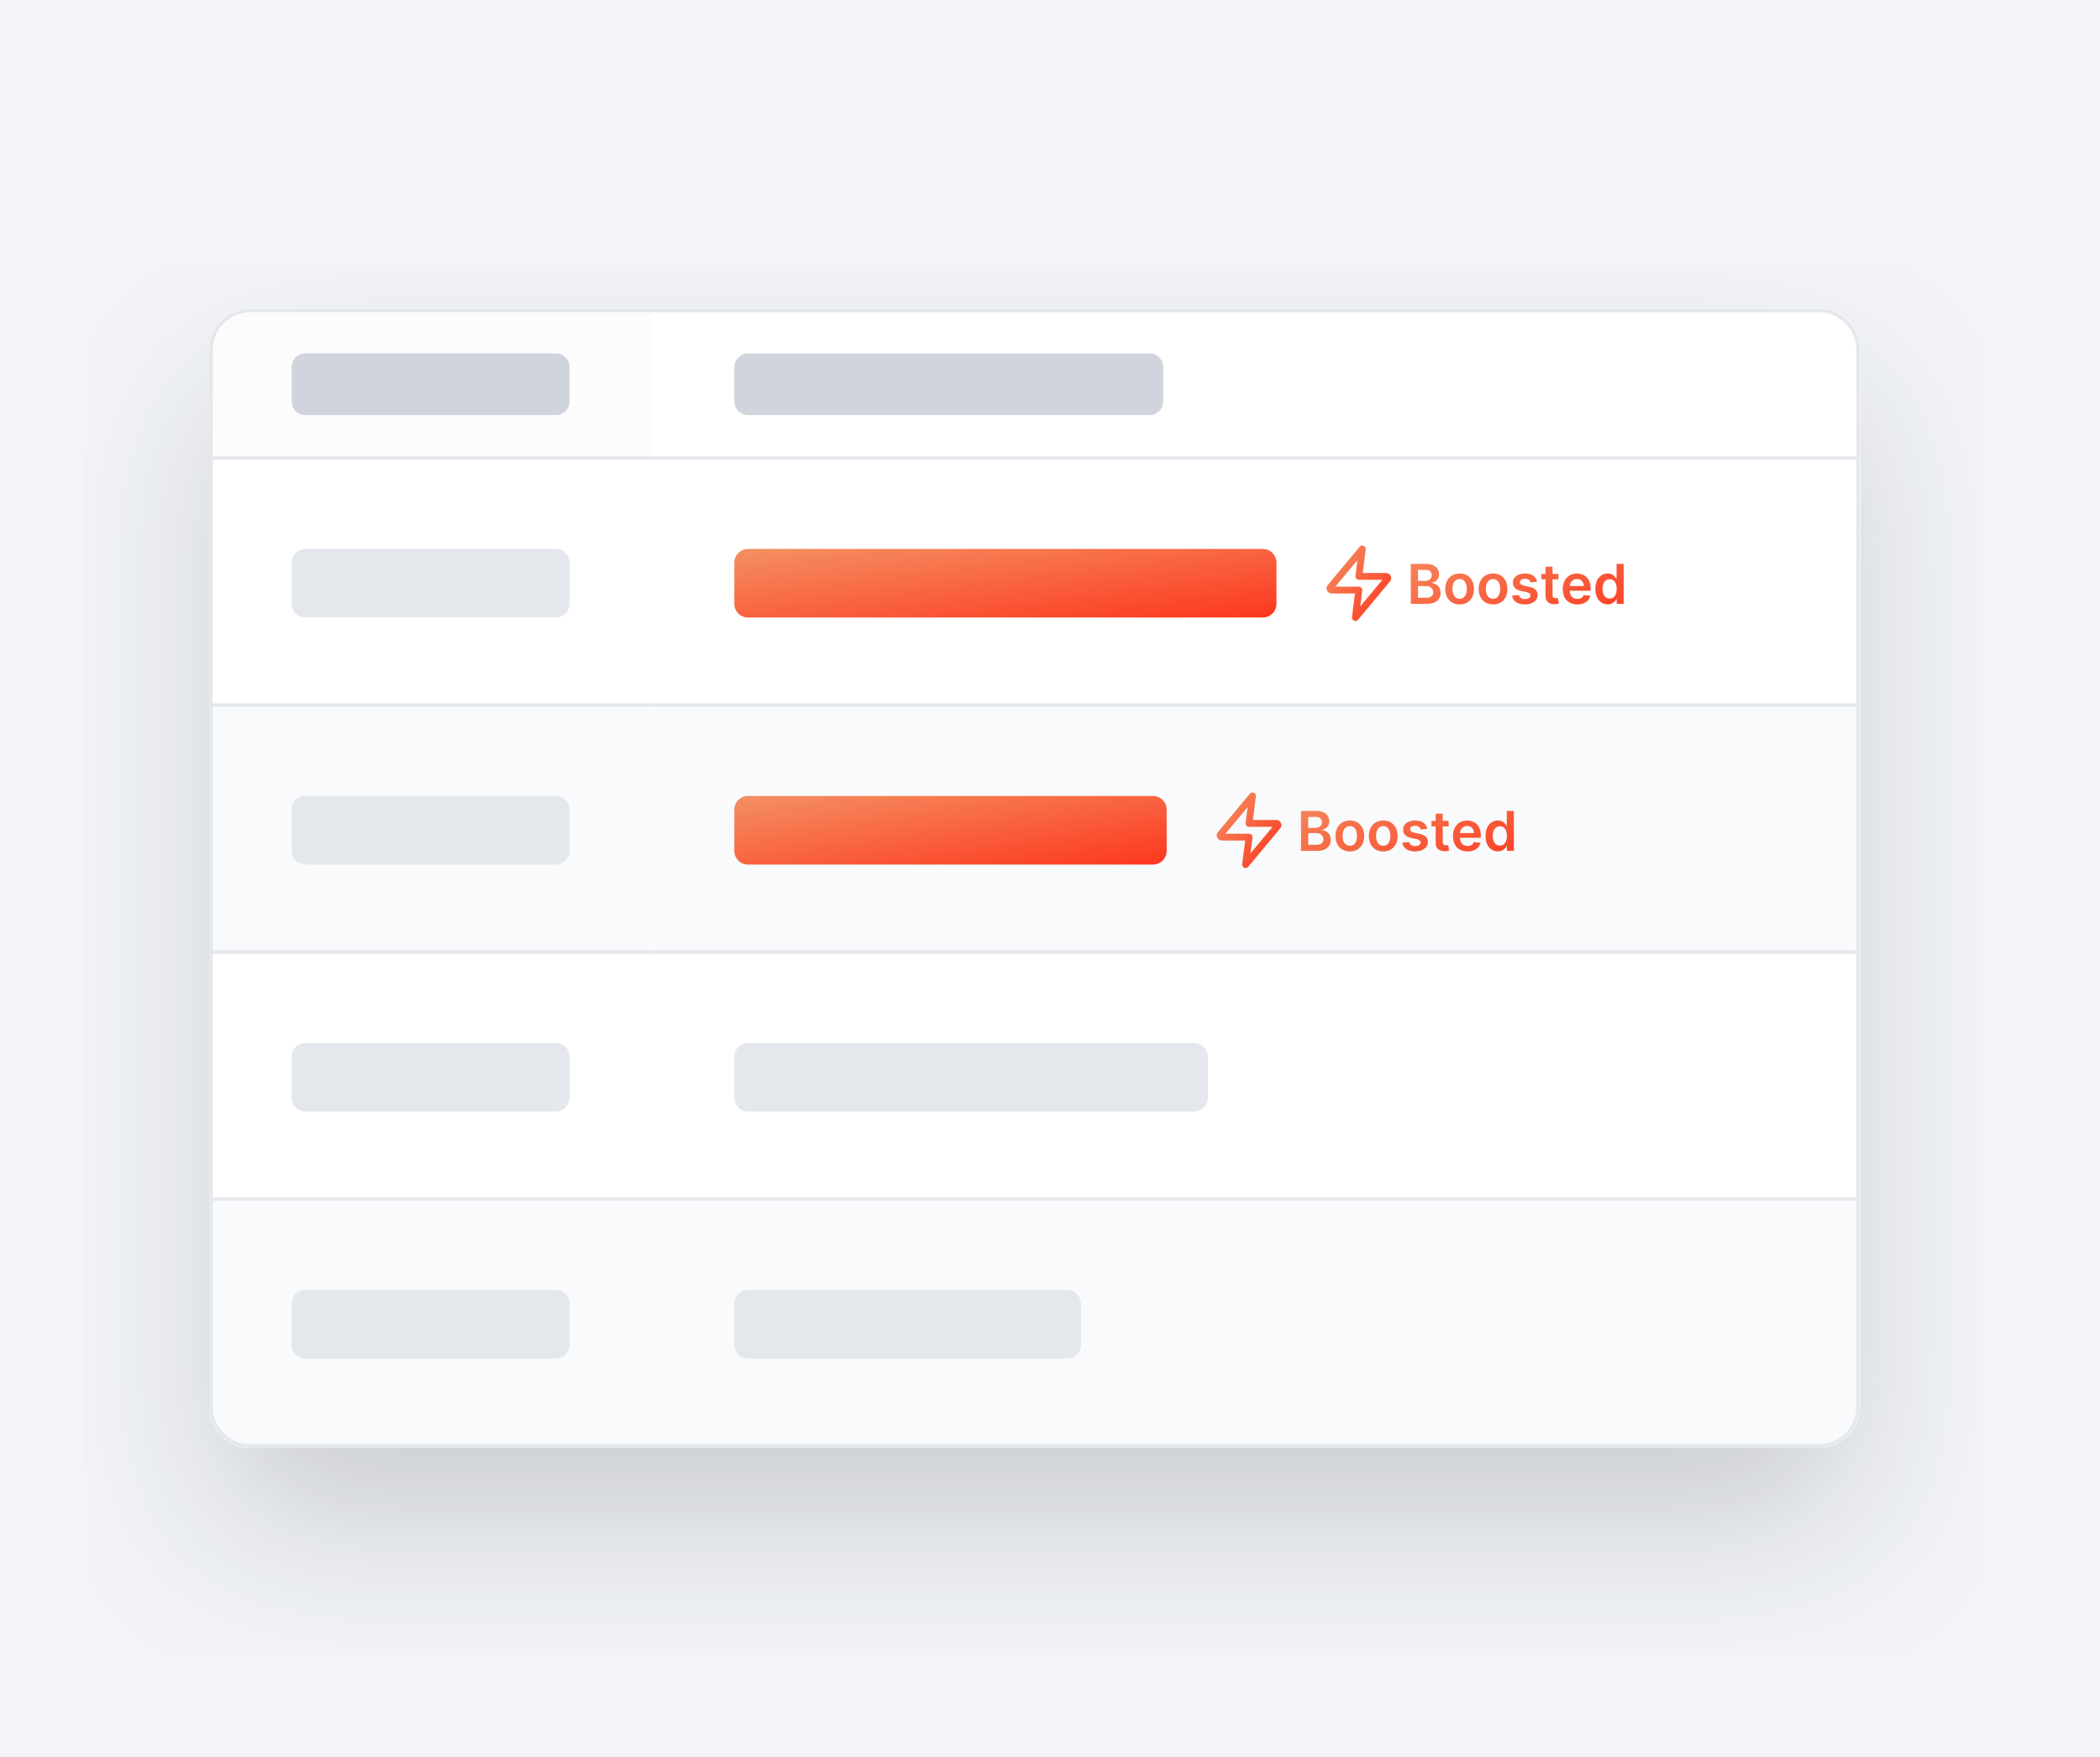
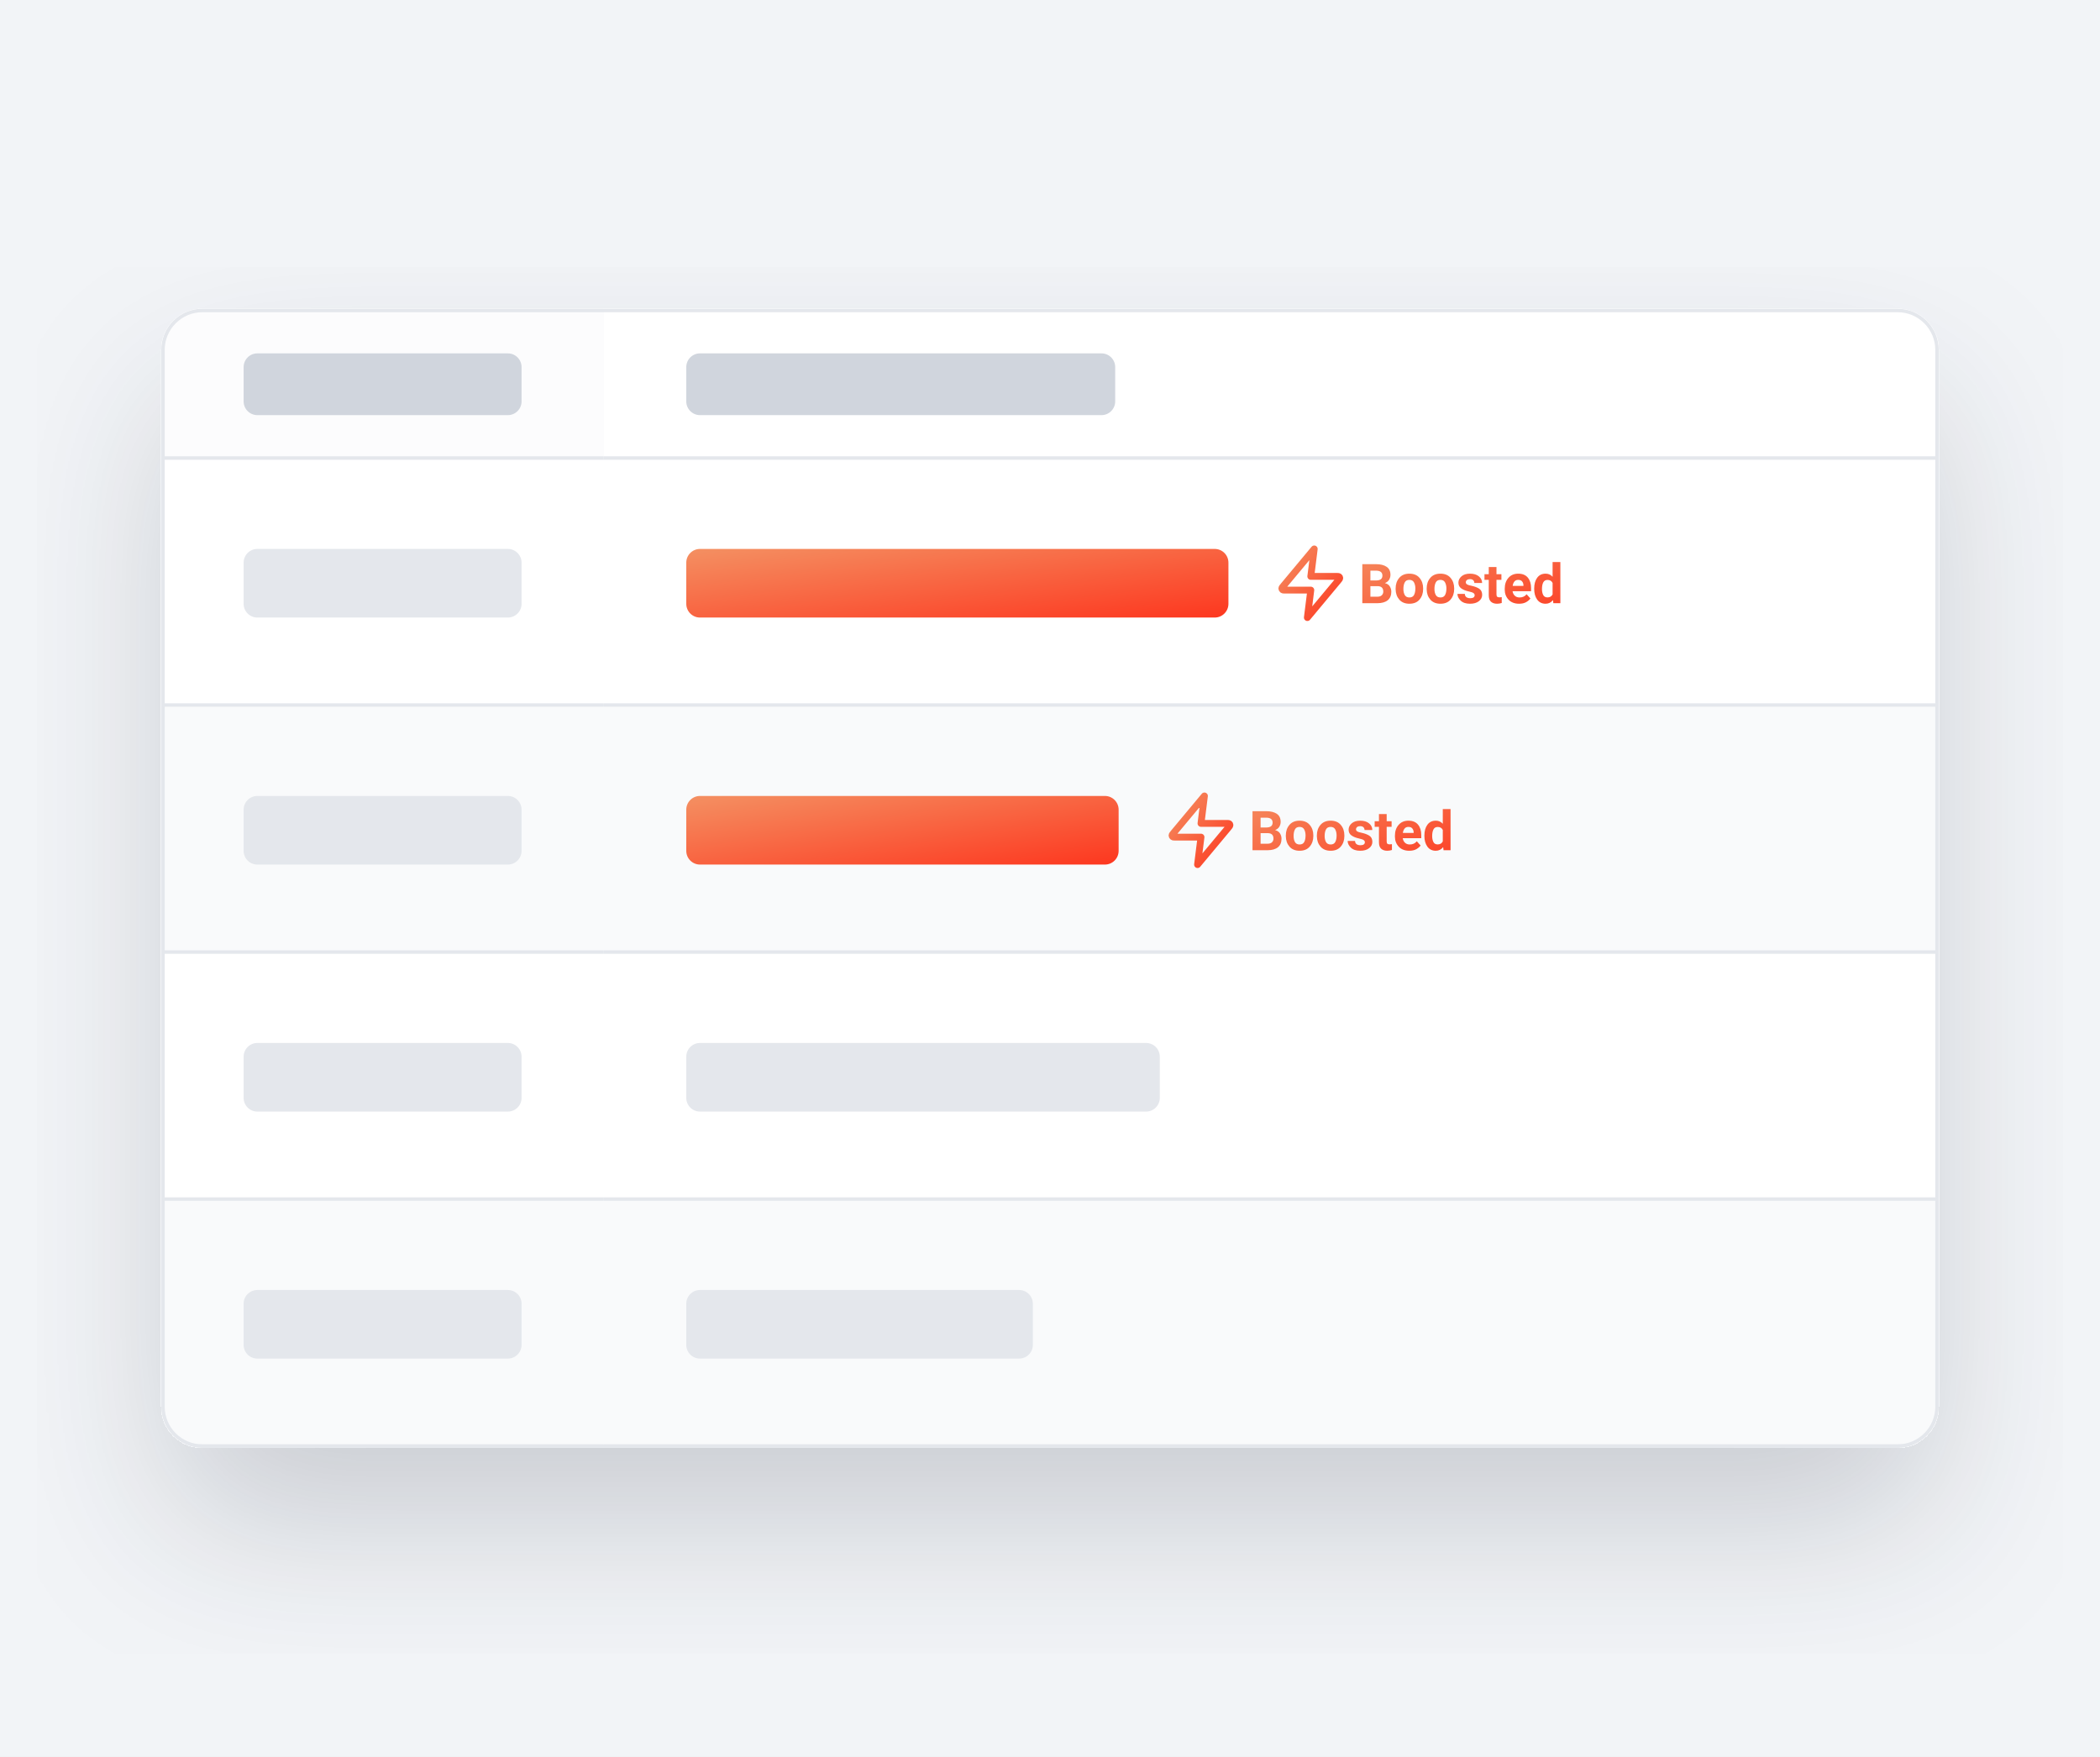
<svg xmlns="http://www.w3.org/2000/svg" width="612" height="512" viewBox="0 0 612 512" fill="none">
-   <rect width="768" height="512" transform="translate(-156)" fill="#F2F4F7" />
-   <g filter="url(#filter0_d_8678_80135)">
-     <g clip-path="url(#clip0_8678_80135)">
-       <rect x="61" y="90" width="481" height="332" rx="12" fill="white" />
-       <rect x="61" y="90" width="552" height="332" rx="12" fill="white" />
-       <mask id="path-4-inside-1_8678_80135" fill="white">
-         <path d="M61 350H190V422H61V350Z" />
+   <rect width="612" height="512" fill="#F2F4F7" />
+   <g filter="url(#filter0_d_10971_89205)">
+     <g clip-path="url(#clip0_10971_89205)">
+       <rect x="47" y="90" width="518" height="332" rx="12" fill="white" />
+       <rect x="47" y="90" width="552" height="332" rx="12" fill="white" />
+       <mask id="path-4-inside-1_10971_89205" fill="white">
+         <path d="M47 350H176V422H47V350Z" />
      </mask>
-       <path d="M61 350H190V422H61V350Z" fill="#F9FAFB" />
-       <path d="M190 421H61V423H190V421Z" fill="#E4E7EC" mask="url(#path-4-inside-1_8678_80135)" />
-       <rect x="85" y="376" width="81" height="20" rx="4" fill="#E4E7EC" />
-       <mask id="path-7-inside-2_8678_80135" fill="white">
-         <path d="M61 278H190V350H61V278Z" />
+       <path d="M47 350H176V422H47V350Z" fill="#F9FAFB" />
+       <path d="M176 422V421H47V422V423H176V422Z" fill="#E4E7EC" mask="url(#path-4-inside-1_10971_89205)" />
+       <rect x="71" y="376" width="81" height="20" rx="4" fill="#E4E7EC" />
+       <mask id="path-7-inside-2_10971_89205" fill="white">
+         <path d="M47 278H176V350H47V278Z" />
      </mask>
-       <path d="M190 349H61V351H190V349Z" fill="#E4E7EC" mask="url(#path-7-inside-2_8678_80135)" />
-       <rect x="85" y="304" width="81" height="20" rx="4" fill="#E4E7EC" />
-       <mask id="path-10-inside-3_8678_80135" fill="white">
-         <path d="M61 206H190V278H61V206Z" />
+       <path d="M176 350V349H47V350V351H176V350Z" fill="#E4E7EC" mask="url(#path-7-inside-2_10971_89205)" />
+       <rect x="71" y="304" width="81" height="20" rx="4" fill="#E4E7EC" />
+       <mask id="path-10-inside-3_10971_89205" fill="white">
+         <path d="M47 206H176V278H47V206Z" />
      </mask>
-       <path d="M61 206H190V278H61V206Z" fill="#F9FAFB" />
-       <path d="M190 277H61V279H190V277Z" fill="#E4E7EC" mask="url(#path-10-inside-3_8678_80135)" />
-       <rect x="85" y="232" width="81" height="20" rx="4" fill="#E4E7EC" />
-       <mask id="path-13-inside-4_8678_80135" fill="white">
-         <path d="M61 134H190V206H61V134Z" />
+       <path d="M47 206H176V278H47V206Z" fill="#F9FAFB" />
+       <path d="M176 278V277H47V278V279H176V278Z" fill="#E4E7EC" mask="url(#path-10-inside-3_10971_89205)" />
+       <rect x="71" y="232" width="81" height="20" rx="4" fill="#E4E7EC" />
+       <mask id="path-13-inside-4_10971_89205" fill="white">
+         <path d="M47 134H176V206H47V134Z" />
      </mask>
-       <path d="M190 205H61V207H190V205Z" fill="#E4E7EC" mask="url(#path-13-inside-4_8678_80135)" />
-       <rect x="85" y="160" width="81" height="20" rx="4" fill="#E4E7EC" />
-       <mask id="path-16-inside-5_8678_80135" fill="white">
-         <path d="M61 90H190V134H61V90Z" />
+       <path d="M176 206V205H47V206V207H176V206Z" fill="#E4E7EC" mask="url(#path-13-inside-4_10971_89205)" />
+       <rect x="71" y="160" width="81" height="20" rx="4" fill="#E4E7EC" />
+       <mask id="path-16-inside-5_10971_89205" fill="white">
+         <path d="M47 90H176V134H47V90Z" />
      </mask>
-       <path d="M61 90H190V134H61V90Z" fill="#FCFCFD" />
-       <path d="M190 133H61V135H190V133Z" fill="#E4E7EC" mask="url(#path-16-inside-5_8678_80135)" />
-       <rect x="85" y="103" width="81" height="18" rx="4" fill="#D0D5DD" />
-       <mask id="path-19-inside-6_8678_80135" fill="white">
-         <path d="M190 350H613V422H190V350Z" />
+       <path d="M47 90H176V134H47V90Z" fill="#FCFCFD" />
+       <path d="M176 134V133H47V134V135H176V134Z" fill="#E4E7EC" mask="url(#path-16-inside-5_10971_89205)" />
+       <rect x="71" y="103" width="81" height="18" rx="4" fill="#D0D5DD" />
+       <mask id="path-19-inside-6_10971_89205" fill="white">
+         <path d="M176 350H599V422H176V350Z" />
      </mask>
-       <path d="M190 350H613V422H190V350Z" fill="#F9FAFB" />
-       <path d="M613 421H190V423H613V421Z" fill="#E4E7EC" mask="url(#path-19-inside-6_8678_80135)" />
-       <rect x="214" y="376" width="101" height="20" rx="4" fill="#E4E7EC" />
-       <mask id="path-22-inside-7_8678_80135" fill="white">
-         <path d="M190 278H613V350H190V278Z" />
+       <path d="M176 350H599V422H176V350Z" fill="#F9FAFB" />
+       <path d="M599 422V421H176V422V423H599V422Z" fill="#E4E7EC" mask="url(#path-19-inside-6_10971_89205)" />
+       <rect x="200" y="376" width="101" height="20" rx="4" fill="#E4E7EC" />
+       <mask id="path-22-inside-7_10971_89205" fill="white">
+         <path d="M176 278H599V350H176V278Z" />
      </mask>
-       <path d="M613 349H190V351H613V349Z" fill="#E4E7EC" mask="url(#path-22-inside-7_8678_80135)" />
-       <rect x="214" y="304" width="138" height="20" rx="4" fill="#E4E7EC" />
-       <mask id="path-25-inside-8_8678_80135" fill="white">
-         <path d="M190 206H613V278H190V206Z" />
+       <path d="M599 350V349H176V350V351H599V350Z" fill="#E4E7EC" mask="url(#path-22-inside-7_10971_89205)" />
+       <rect x="200" y="304" width="138" height="20" rx="4" fill="#E4E7EC" />
+       <mask id="path-25-inside-8_10971_89205" fill="white">
+         <path d="M176 206H599V278H176V206Z" />
      </mask>
-       <path d="M190 206H613V278H190V206Z" fill="#F9FAFB" />
-       <path d="M613 277H190V279H613V277Z" fill="#E4E7EC" mask="url(#path-25-inside-8_8678_80135)" />
-       <rect x="214" y="232" width="126" height="20" rx="4" fill="url(#paint0_linear_8678_80135)" />
-       <path d="M365.003 232L356.096 242.688C355.747 243.106 355.573 243.316 355.57 243.492C355.568 243.646 355.637 243.792 355.756 243.889C355.894 244 356.166 244 356.711 244H364.003L363.003 252L371.909 241.312C372.258 240.894 372.433 240.684 372.435 240.508C372.438 240.354 372.369 240.208 372.25 240.111C372.112 240 371.84 240 371.295 240H364.003L365.003 232Z" stroke="url(#paint1_linear_8678_80135)" stroke-width="2" stroke-linecap="round" stroke-linejoin="round" />
-       <path d="M379.148 248V236.364H383.602C384.443 236.364 385.142 236.496 385.699 236.761C386.259 237.023 386.678 237.381 386.955 237.835C387.235 238.29 387.375 238.805 387.375 239.381C387.375 239.854 387.284 240.259 387.102 240.597C386.92 240.93 386.676 241.201 386.369 241.409C386.062 241.617 385.72 241.767 385.341 241.858V241.972C385.754 241.994 386.15 242.121 386.528 242.352C386.911 242.58 387.223 242.902 387.466 243.318C387.708 243.735 387.83 244.239 387.83 244.83C387.83 245.432 387.684 245.973 387.392 246.455C387.1 246.932 386.661 247.309 386.074 247.585C385.487 247.862 384.748 248 383.858 248H379.148ZM381.256 246.239H383.523C384.288 246.239 384.839 246.093 385.176 245.801C385.517 245.506 385.688 245.127 385.688 244.665C385.688 244.32 385.602 244.009 385.432 243.733C385.261 243.453 385.019 243.233 384.705 243.074C384.39 242.911 384.015 242.83 383.58 242.83H381.256V246.239ZM381.256 241.312H383.341C383.705 241.312 384.032 241.246 384.324 241.114C384.616 240.977 384.845 240.786 385.011 240.54C385.182 240.29 385.267 239.994 385.267 239.653C385.267 239.203 385.108 238.831 384.79 238.54C384.475 238.248 384.008 238.102 383.386 238.102H381.256V241.312ZM393.379 248.17C392.527 248.17 391.788 247.983 391.163 247.608C390.538 247.233 390.054 246.708 389.709 246.034C389.368 245.36 389.197 244.572 389.197 243.67C389.197 242.769 389.368 241.979 389.709 241.301C390.054 240.623 390.538 240.097 391.163 239.722C391.788 239.347 392.527 239.159 393.379 239.159C394.232 239.159 394.97 239.347 395.595 239.722C396.22 240.097 396.703 240.623 397.044 241.301C397.389 241.979 397.561 242.769 397.561 243.67C397.561 244.572 397.389 245.36 397.044 246.034C396.703 246.708 396.22 247.233 395.595 247.608C394.97 247.983 394.232 248.17 393.379 248.17ZM393.391 246.523C393.853 246.523 394.239 246.396 394.55 246.142C394.86 245.884 395.091 245.54 395.243 245.108C395.398 244.676 395.476 244.195 395.476 243.665C395.476 243.131 395.398 242.648 395.243 242.216C395.091 241.78 394.86 241.434 394.55 241.176C394.239 240.919 393.853 240.79 393.391 240.79C392.917 240.79 392.523 240.919 392.209 241.176C391.898 241.434 391.665 241.78 391.51 242.216C391.358 242.648 391.283 243.131 391.283 243.665C391.283 244.195 391.358 244.676 391.51 245.108C391.665 245.54 391.898 245.884 392.209 246.142C392.523 246.396 392.917 246.523 393.391 246.523ZM403.114 248.17C402.261 248.17 401.523 247.983 400.898 247.608C400.273 247.233 399.788 246.708 399.443 246.034C399.102 245.36 398.932 244.572 398.932 243.67C398.932 242.769 399.102 241.979 399.443 241.301C399.788 240.623 400.273 240.097 400.898 239.722C401.523 239.347 402.261 239.159 403.114 239.159C403.966 239.159 404.705 239.347 405.33 239.722C405.955 240.097 406.438 240.623 406.778 241.301C407.123 241.979 407.295 242.769 407.295 243.67C407.295 244.572 407.123 245.36 406.778 246.034C406.438 246.708 405.955 247.233 405.33 247.608C404.705 247.983 403.966 248.17 403.114 248.17ZM403.125 246.523C403.587 246.523 403.973 246.396 404.284 246.142C404.595 245.884 404.826 245.54 404.977 245.108C405.133 244.676 405.21 244.195 405.21 243.665C405.21 243.131 405.133 242.648 404.977 242.216C404.826 241.78 404.595 241.434 404.284 241.176C403.973 240.919 403.587 240.79 403.125 240.79C402.652 240.79 402.258 240.919 401.943 241.176C401.633 241.434 401.4 241.78 401.244 242.216C401.093 242.648 401.017 243.131 401.017 243.665C401.017 244.195 401.093 244.676 401.244 245.108C401.4 245.54 401.633 245.884 401.943 246.142C402.258 246.396 402.652 246.523 403.125 246.523ZM415.939 241.58L414.064 241.784C414.011 241.595 413.918 241.417 413.786 241.25C413.657 241.083 413.482 240.949 413.263 240.847C413.043 240.744 412.774 240.693 412.456 240.693C412.028 240.693 411.668 240.786 411.376 240.972C411.089 241.157 410.946 241.398 410.95 241.693C410.946 241.947 411.039 242.153 411.229 242.312C411.422 242.472 411.74 242.602 412.183 242.705L413.672 243.023C414.498 243.201 415.111 243.483 415.513 243.869C415.918 244.256 416.123 244.761 416.126 245.386C416.123 245.936 415.962 246.42 415.643 246.841C415.329 247.258 414.892 247.583 414.331 247.818C413.77 248.053 413.126 248.17 412.399 248.17C411.331 248.17 410.471 247.947 409.82 247.5C409.168 247.049 408.78 246.422 408.655 245.619L410.661 245.426C410.751 245.82 410.945 246.117 411.24 246.318C411.536 246.519 411.92 246.619 412.393 246.619C412.882 246.619 413.274 246.519 413.57 246.318C413.869 246.117 414.018 245.869 414.018 245.574C414.018 245.324 413.922 245.117 413.729 244.955C413.539 244.792 413.244 244.667 412.842 244.58L411.354 244.267C410.517 244.093 409.897 243.799 409.496 243.386C409.094 242.97 408.895 242.443 408.899 241.807C408.895 241.269 409.041 240.803 409.337 240.409C409.636 240.011 410.051 239.705 410.581 239.489C411.115 239.269 411.731 239.159 412.428 239.159C413.45 239.159 414.255 239.377 414.842 239.812C415.433 240.248 415.799 240.837 415.939 241.58ZM422.18 239.273V240.864H417.163V239.273H422.18ZM418.402 237.182H420.459V245.375C420.459 245.652 420.5 245.864 420.584 246.011C420.671 246.155 420.785 246.254 420.925 246.307C421.065 246.36 421.22 246.386 421.391 246.386C421.519 246.386 421.637 246.377 421.743 246.358C421.853 246.339 421.936 246.322 421.993 246.307L422.339 247.915C422.23 247.953 422.072 247.994 421.868 248.04C421.667 248.085 421.421 248.112 421.129 248.119C420.614 248.134 420.15 248.057 419.737 247.886C419.324 247.712 418.997 247.443 418.754 247.08C418.516 246.716 418.398 246.261 418.402 245.716V237.182ZM427.67 248.17C426.795 248.17 426.04 247.989 425.403 247.625C424.771 247.258 424.284 246.739 423.943 246.068C423.602 245.394 423.432 244.6 423.432 243.688C423.432 242.79 423.602 242.002 423.943 241.324C424.288 240.642 424.769 240.112 425.386 239.733C426.004 239.35 426.729 239.159 427.562 239.159C428.1 239.159 428.608 239.246 429.085 239.42C429.566 239.591 429.991 239.856 430.358 240.216C430.729 240.576 431.021 241.034 431.233 241.591C431.445 242.144 431.551 242.803 431.551 243.568V244.199H424.398V242.812H429.58C429.576 242.419 429.491 242.068 429.324 241.761C429.157 241.451 428.924 241.206 428.625 241.028C428.33 240.85 427.985 240.761 427.591 240.761C427.17 240.761 426.801 240.864 426.483 241.068C426.165 241.269 425.917 241.534 425.739 241.864C425.564 242.189 425.475 242.547 425.472 242.938V244.148C425.472 244.655 425.564 245.091 425.75 245.455C425.936 245.814 426.195 246.091 426.528 246.284C426.862 246.473 427.252 246.568 427.699 246.568C427.998 246.568 428.269 246.527 428.511 246.443C428.754 246.356 428.964 246.229 429.142 246.062C429.32 245.896 429.455 245.689 429.545 245.443L431.466 245.659C431.345 246.167 431.114 246.61 430.773 246.989C430.436 247.364 430.004 247.655 429.477 247.864C428.951 248.068 428.348 248.17 427.67 248.17ZM436.53 248.153C435.844 248.153 435.231 247.977 434.689 247.625C434.147 247.273 433.719 246.761 433.405 246.091C433.09 245.42 432.933 244.606 432.933 243.648C432.933 242.678 433.092 241.86 433.411 241.193C433.732 240.523 434.166 240.017 434.712 239.676C435.257 239.331 435.865 239.159 436.536 239.159C437.047 239.159 437.467 239.246 437.797 239.42C438.126 239.591 438.388 239.797 438.581 240.04C438.774 240.278 438.924 240.504 439.03 240.716H439.115V236.364H441.178V248H439.155V246.625H439.03C438.924 246.837 438.77 247.062 438.57 247.301C438.369 247.536 438.104 247.737 437.774 247.903C437.445 248.07 437.03 248.153 436.53 248.153ZM437.104 246.466C437.539 246.466 437.911 246.348 438.217 246.114C438.524 245.875 438.757 245.544 438.916 245.119C439.075 244.695 439.155 244.201 439.155 243.636C439.155 243.072 439.075 242.581 438.916 242.165C438.761 241.748 438.53 241.424 438.223 241.193C437.92 240.962 437.547 240.847 437.104 240.847C436.645 240.847 436.263 240.966 435.956 241.205C435.649 241.443 435.418 241.773 435.263 242.193C435.107 242.614 435.03 243.095 435.03 243.636C435.03 244.182 435.107 244.669 435.263 245.097C435.422 245.521 435.655 245.856 435.962 246.102C436.272 246.345 436.653 246.466 437.104 246.466Z" fill="url(#paint2_linear_8678_80135)" />
-       <mask id="path-30-inside-9_8678_80135" fill="white">
-         <path d="M190 134H613V206H190V134Z" />
+       <path d="M176 206H599V278H176V206Z" fill="#F9FAFB" />
+       <path d="M599 278V277H176V278V279H599V278Z" fill="#E4E7EC" mask="url(#path-25-inside-8_10971_89205)" />
+       <rect x="200" y="232" width="126" height="20" rx="4" fill="url(#paint0_linear_10971_89205)" />
+       <path d="M351.003 232L342.096 242.688C341.747 243.106 341.573 243.316 341.57 243.492C341.568 243.646 341.637 243.792 341.756 243.889C341.894 244 342.166 244 342.711 244H350.003L349.003 252L357.909 241.312C358.258 240.894 358.433 240.684 358.435 240.508C358.438 240.354 358.369 240.208 358.25 240.111C358.112 240 357.84 240 357.295 240H350.003L351.003 232Z" stroke="url(#paint1_linear_10971_89205)" stroke-width="2" stroke-linecap="round" stroke-linejoin="round" />
+       <text fill="url(#paint2_linear_10971_89205)" xml:space="preserve" style="white-space: pre" font-family="-apple-system, BlinkMacSystemFont, 'Segoe UI', Roboto, Arial, sans-serif" font-size="16" font-weight="600" letter-spacing="0em">
+         <tspan x="364" y="247.818">Boosted</tspan>
+       </text>
+       <mask id="path-30-inside-9_10971_89205" fill="white">
+         <path d="M176 134H599V206H176V134Z" />
      </mask>
-       <path d="M613 205H190V207H613V205Z" fill="#E4E7EC" mask="url(#path-30-inside-9_8678_80135)" />
-       <rect x="214" y="160" width="158" height="20" rx="4" fill="url(#paint3_linear_8678_80135)" />
-       <path d="M397.003 160L388.096 170.688C387.747 171.106 387.573 171.316 387.57 171.492C387.568 171.646 387.637 171.792 387.756 171.889C387.894 172 388.166 172 388.711 172H396.003L395.003 180L403.909 169.312C404.258 168.894 404.433 168.684 404.435 168.508C404.438 168.354 404.369 168.208 404.25 168.111C404.112 168 403.84 168 403.295 168H396.003L397.003 160Z" stroke="url(#paint4_linear_8678_80135)" stroke-width="2" stroke-linecap="round" stroke-linejoin="round" />
-       <path d="M411.148 176V164.364H415.602C416.443 164.364 417.142 164.496 417.699 164.761C418.259 165.023 418.678 165.381 418.955 165.835C419.235 166.29 419.375 166.805 419.375 167.381C419.375 167.854 419.284 168.259 419.102 168.597C418.92 168.93 418.676 169.201 418.369 169.409C418.062 169.617 417.72 169.767 417.341 169.858V169.972C417.754 169.994 418.15 170.121 418.528 170.352C418.911 170.58 419.223 170.902 419.466 171.318C419.708 171.735 419.83 172.239 419.83 172.83C419.83 173.432 419.684 173.973 419.392 174.455C419.1 174.932 418.661 175.309 418.074 175.585C417.487 175.862 416.748 176 415.858 176H411.148ZM413.256 174.239H415.523C416.288 174.239 416.839 174.093 417.176 173.801C417.517 173.506 417.688 173.127 417.688 172.665C417.688 172.32 417.602 172.009 417.432 171.733C417.261 171.453 417.019 171.233 416.705 171.074C416.39 170.911 416.015 170.83 415.58 170.83H413.256V174.239ZM413.256 169.312H415.341C415.705 169.312 416.032 169.246 416.324 169.114C416.616 168.977 416.845 168.786 417.011 168.54C417.182 168.29 417.267 167.994 417.267 167.653C417.267 167.203 417.108 166.831 416.79 166.54C416.475 166.248 416.008 166.102 415.386 166.102H413.256V169.312ZM425.379 176.17C424.527 176.17 423.788 175.983 423.163 175.608C422.538 175.233 422.054 174.708 421.709 174.034C421.368 173.36 421.197 172.572 421.197 171.67C421.197 170.769 421.368 169.979 421.709 169.301C422.054 168.623 422.538 168.097 423.163 167.722C423.788 167.347 424.527 167.159 425.379 167.159C426.232 167.159 426.97 167.347 427.595 167.722C428.22 168.097 428.703 168.623 429.044 169.301C429.389 169.979 429.561 170.769 429.561 171.67C429.561 172.572 429.389 173.36 429.044 174.034C428.703 174.708 428.22 175.233 427.595 175.608C426.97 175.983 426.232 176.17 425.379 176.17ZM425.391 174.523C425.853 174.523 426.239 174.396 426.55 174.142C426.86 173.884 427.091 173.54 427.243 173.108C427.398 172.676 427.476 172.195 427.476 171.665C427.476 171.131 427.398 170.648 427.243 170.216C427.091 169.78 426.86 169.434 426.55 169.176C426.239 168.919 425.853 168.79 425.391 168.79C424.917 168.79 424.523 168.919 424.209 169.176C423.898 169.434 423.665 169.78 423.51 170.216C423.358 170.648 423.283 171.131 423.283 171.665C423.283 172.195 423.358 172.676 423.51 173.108C423.665 173.54 423.898 173.884 424.209 174.142C424.523 174.396 424.917 174.523 425.391 174.523ZM435.114 176.17C434.261 176.17 433.523 175.983 432.898 175.608C432.273 175.233 431.788 174.708 431.443 174.034C431.102 173.36 430.932 172.572 430.932 171.67C430.932 170.769 431.102 169.979 431.443 169.301C431.788 168.623 432.273 168.097 432.898 167.722C433.523 167.347 434.261 167.159 435.114 167.159C435.966 167.159 436.705 167.347 437.33 167.722C437.955 168.097 438.438 168.623 438.778 169.301C439.123 169.979 439.295 170.769 439.295 171.67C439.295 172.572 439.123 173.36 438.778 174.034C438.438 174.708 437.955 175.233 437.33 175.608C436.705 175.983 435.966 176.17 435.114 176.17ZM435.125 174.523C435.587 174.523 435.973 174.396 436.284 174.142C436.595 173.884 436.826 173.54 436.977 173.108C437.133 172.676 437.21 172.195 437.21 171.665C437.21 171.131 437.133 170.648 436.977 170.216C436.826 169.78 436.595 169.434 436.284 169.176C435.973 168.919 435.587 168.79 435.125 168.79C434.652 168.79 434.258 168.919 433.943 169.176C433.633 169.434 433.4 169.78 433.244 170.216C433.093 170.648 433.017 171.131 433.017 171.665C433.017 172.195 433.093 172.676 433.244 173.108C433.4 173.54 433.633 173.884 433.943 174.142C434.258 174.396 434.652 174.523 435.125 174.523ZM447.939 169.58L446.064 169.784C446.011 169.595 445.918 169.417 445.786 169.25C445.657 169.083 445.482 168.949 445.263 168.847C445.043 168.744 444.774 168.693 444.456 168.693C444.028 168.693 443.668 168.786 443.376 168.972C443.089 169.157 442.946 169.398 442.95 169.693C442.946 169.947 443.039 170.153 443.229 170.312C443.422 170.472 443.74 170.602 444.183 170.705L445.672 171.023C446.498 171.201 447.111 171.483 447.513 171.869C447.918 172.256 448.123 172.761 448.126 173.386C448.123 173.936 447.962 174.42 447.643 174.841C447.329 175.258 446.892 175.583 446.331 175.818C445.77 176.053 445.126 176.17 444.399 176.17C443.331 176.17 442.471 175.947 441.82 175.5C441.168 175.049 440.78 174.422 440.655 173.619L442.661 173.426C442.751 173.82 442.945 174.117 443.24 174.318C443.536 174.519 443.92 174.619 444.393 174.619C444.882 174.619 445.274 174.519 445.57 174.318C445.869 174.117 446.018 173.869 446.018 173.574C446.018 173.324 445.922 173.117 445.729 172.955C445.539 172.792 445.244 172.667 444.842 172.58L443.354 172.267C442.517 172.093 441.897 171.799 441.496 171.386C441.094 170.97 440.895 170.443 440.899 169.807C440.895 169.269 441.041 168.803 441.337 168.409C441.636 168.011 442.051 167.705 442.581 167.489C443.115 167.269 443.731 167.159 444.428 167.159C445.45 167.159 446.255 167.377 446.842 167.812C447.433 168.248 447.799 168.837 447.939 169.58ZM454.18 167.273V168.864H449.163V167.273H454.18ZM450.402 165.182H452.459V173.375C452.459 173.652 452.5 173.864 452.584 174.011C452.671 174.155 452.785 174.254 452.925 174.307C453.065 174.36 453.22 174.386 453.391 174.386C453.519 174.386 453.637 174.377 453.743 174.358C453.853 174.339 453.936 174.322 453.993 174.307L454.339 175.915C454.23 175.953 454.072 175.994 453.868 176.04C453.667 176.085 453.421 176.112 453.129 176.119C452.614 176.134 452.15 176.057 451.737 175.886C451.324 175.712 450.997 175.443 450.754 175.08C450.516 174.716 450.398 174.261 450.402 173.716V165.182ZM459.67 176.17C458.795 176.17 458.04 175.989 457.403 175.625C456.771 175.258 456.284 174.739 455.943 174.068C455.602 173.394 455.432 172.6 455.432 171.688C455.432 170.79 455.602 170.002 455.943 169.324C456.288 168.642 456.769 168.112 457.386 167.733C458.004 167.35 458.729 167.159 459.562 167.159C460.1 167.159 460.608 167.246 461.085 167.42C461.566 167.591 461.991 167.856 462.358 168.216C462.729 168.576 463.021 169.034 463.233 169.591C463.445 170.144 463.551 170.803 463.551 171.568V172.199H456.398V170.812H461.58C461.576 170.419 461.491 170.068 461.324 169.761C461.157 169.451 460.924 169.206 460.625 169.028C460.33 168.85 459.985 168.761 459.591 168.761C459.17 168.761 458.801 168.864 458.483 169.068C458.165 169.269 457.917 169.534 457.739 169.864C457.564 170.189 457.475 170.547 457.472 170.938V172.148C457.472 172.655 457.564 173.091 457.75 173.455C457.936 173.814 458.195 174.091 458.528 174.284C458.862 174.473 459.252 174.568 459.699 174.568C459.998 174.568 460.269 174.527 460.511 174.443C460.754 174.356 460.964 174.229 461.142 174.062C461.32 173.896 461.455 173.689 461.545 173.443L463.466 173.659C463.345 174.167 463.114 174.61 462.773 174.989C462.436 175.364 462.004 175.655 461.477 175.864C460.951 176.068 460.348 176.17 459.67 176.17ZM468.53 176.153C467.844 176.153 467.231 175.977 466.689 175.625C466.147 175.273 465.719 174.761 465.405 174.091C465.09 173.42 464.933 172.606 464.933 171.648C464.933 170.678 465.092 169.86 465.411 169.193C465.732 168.523 466.166 168.017 466.712 167.676C467.257 167.331 467.865 167.159 468.536 167.159C469.047 167.159 469.467 167.246 469.797 167.42C470.126 167.591 470.388 167.797 470.581 168.04C470.774 168.278 470.924 168.504 471.03 168.716H471.115V164.364H473.178V176H471.155V174.625H471.03C470.924 174.837 470.77 175.062 470.57 175.301C470.369 175.536 470.104 175.737 469.774 175.903C469.445 176.07 469.03 176.153 468.53 176.153ZM469.104 174.466C469.539 174.466 469.911 174.348 470.217 174.114C470.524 173.875 470.757 173.544 470.916 173.119C471.075 172.695 471.155 172.201 471.155 171.636C471.155 171.072 471.075 170.581 470.916 170.165C470.761 169.748 470.53 169.424 470.223 169.193C469.92 168.962 469.547 168.847 469.104 168.847C468.645 168.847 468.263 168.966 467.956 169.205C467.649 169.443 467.418 169.773 467.263 170.193C467.107 170.614 467.03 171.095 467.03 171.636C467.03 172.182 467.107 172.669 467.263 173.097C467.422 173.521 467.655 173.856 467.962 174.102C468.272 174.345 468.653 174.466 469.104 174.466Z" fill="url(#paint5_linear_8678_80135)" />
-       <mask id="path-35-inside-10_8678_80135" fill="white">
-         <path d="M190 90H613V134H190V90Z" />
+       <path d="M599 206V205H176V206V207H599V206Z" fill="#E4E7EC" mask="url(#path-30-inside-9_10971_89205)" />
+       <rect x="200" y="160" width="158" height="20" rx="4" fill="url(#paint3_linear_10971_89205)" />
+       <path d="M383.003 160L374.096 170.688C373.747 171.106 373.573 171.316 373.57 171.492C373.568 171.646 373.637 171.792 373.756 171.889C373.894 172 374.166 172 374.711 172H382.003L381.003 180L389.909 169.312C390.258 168.894 390.433 168.684 390.435 168.508C390.438 168.354 390.369 168.208 390.25 168.111C390.112 168 389.84 168 389.295 168H382.003L383.003 160Z" stroke="url(#paint4_linear_10971_89205)" stroke-width="2" stroke-linecap="round" stroke-linejoin="round" />
+       <text fill="url(#paint5_linear_10971_89205)" xml:space="preserve" style="white-space: pre" font-family="-apple-system, BlinkMacSystemFont, 'Segoe UI', Roboto, Arial, sans-serif" font-size="16" font-weight="600" letter-spacing="0em">
+         <tspan x="396" y="175.818">Boosted</tspan>
+       </text>
+       <mask id="path-35-inside-10_10971_89205" fill="white">
+         <path d="M176 90H599V134H176V90Z" />
      </mask>
-       <path d="M190 90H613V134H190V90Z" fill="white" />
-       <path d="M613 133H190V135H613V133Z" fill="#E4E7EC" mask="url(#path-35-inside-10_8678_80135)" />
-       <rect x="214" y="103" width="125" height="18" rx="4" fill="#D0D5DD" />
+       <path d="M176 90H599V134H176V90Z" fill="white" />
+       <path d="M599 134V133H176V134V135H599V134Z" fill="#E4E7EC" mask="url(#path-35-inside-10_10971_89205)" />
+       <rect x="200" y="103" width="125" height="18" rx="4" fill="#D0D5DD" />
    </g>
-     <rect x="61.5" y="90.5" width="480" height="331" rx="11.5" stroke="#E4E7EC" />
+     <rect x="47.5" y="90.5" width="517" height="331" rx="11.5" stroke="#E4E7EC" />
  </g>
  <defs>
-     <filter id="filter0_d_8678_80135" x="25" y="78" width="553" height="404" filterUnits="userSpaceOnUse" color-interpolation-filters="sRGB">
+     <filter id="filter0_d_10971_89205" x="11" y="78" width="590" height="404" filterUnits="userSpaceOnUse" color-interpolation-filters="sRGB">
      <feFlood flood-opacity="0" result="BackgroundImageFix" />
      <feColorMatrix in="SourceAlpha" type="matrix" values="0 0 0 0 0 0 0 0 0 0 0 0 0 0 0 0 0 0 127 0" result="hardAlpha" />
-       <feMorphology radius="12" operator="erode" in="SourceAlpha" result="effect1_dropShadow_8678_80135" />
+       <feMorphology radius="12" operator="erode" in="SourceAlpha" result="effect1_dropShadow_10971_89205" />
      <feOffset dy="24" />
      <feGaussianBlur stdDeviation="24" />
      <feComposite in2="hardAlpha" operator="out" />
      <feColorMatrix type="matrix" values="0 0 0 0 0.063 0 0 0 0 0.093 0 0 0 0 0.157 0 0 0 0.18 0" />
-       <feBlend mode="normal" in2="BackgroundImageFix" result="effect1_dropShadow_8678_80135" />
-       <feBlend mode="normal" in="SourceGraphic" in2="effect1_dropShadow_8678_80135" result="shape" />
+       <feBlend mode="normal" in2="BackgroundImageFix" result="effect1_dropShadow_10971_89205" />
+       <feBlend mode="normal" in="SourceGraphic" in2="effect1_dropShadow_10971_89205" result="shape" />
    </filter>
-     <linearGradient id="paint0_linear_8678_80135" x1="214" y1="232" x2="220.193" y2="271.017" gradientUnits="userSpaceOnUse">
+     <linearGradient id="paint0_linear_10971_89205" x1="200" y1="232" x2="206.193" y2="271.017" gradientUnits="userSpaceOnUse">
      <stop stop-color="#F49062" />
      <stop offset="1" stop-color="#FD371F" />
    </linearGradient>
-     <linearGradient id="paint1_linear_8678_80135" x1="355.57" y1="232" x2="375.283" y2="248.623" gradientUnits="userSpaceOnUse">
+     <linearGradient id="paint1_linear_10971_89205" x1="341.57" y1="232" x2="361.283" y2="248.623" gradientUnits="userSpaceOnUse">
      <stop stop-color="#F49062" />
      <stop offset="1" stop-color="#FD371F" />
    </linearGradient>
-     <linearGradient id="paint2_linear_8678_80135" x1="378" y1="230" x2="393.597" y2="272.241" gradientUnits="userSpaceOnUse">
+     <linearGradient id="paint2_linear_10971_89205" x1="364" y1="230" x2="379.597" y2="272.241" gradientUnits="userSpaceOnUse">
      <stop stop-color="#F49062" />
      <stop offset="1" stop-color="#FD371F" />
    </linearGradient>
-     <linearGradient id="paint3_linear_8678_80135" x1="214" y1="160" x2="218.983" y2="199.369" gradientUnits="userSpaceOnUse">
+     <linearGradient id="paint3_linear_10971_89205" x1="200" y1="160" x2="204.983" y2="199.369" gradientUnits="userSpaceOnUse">
      <stop stop-color="#F49062" />
      <stop offset="1" stop-color="#FD371F" />
    </linearGradient>
-     <linearGradient id="paint4_linear_8678_80135" x1="387.57" y1="160" x2="407.283" y2="176.623" gradientUnits="userSpaceOnUse">
+     <linearGradient id="paint4_linear_10971_89205" x1="373.57" y1="160" x2="393.283" y2="176.623" gradientUnits="userSpaceOnUse">
      <stop stop-color="#F49062" />
      <stop offset="1" stop-color="#FD371F" />
    </linearGradient>
-     <linearGradient id="paint5_linear_8678_80135" x1="410" y1="158" x2="425.597" y2="200.241" gradientUnits="userSpaceOnUse">
+     <linearGradient id="paint5_linear_10971_89205" x1="396" y1="158" x2="411.597" y2="200.241" gradientUnits="userSpaceOnUse">
      <stop stop-color="#F49062" />
      <stop offset="1" stop-color="#FD371F" />
    </linearGradient>
-     <clipPath id="clip0_8678_80135">
-       <rect x="61" y="90" width="481" height="332" rx="12" fill="white" />
+     <clipPath id="clip0_10971_89205">
+       <rect x="47" y="90" width="518" height="332" rx="12" fill="white" />
    </clipPath>
  </defs>
</svg>
